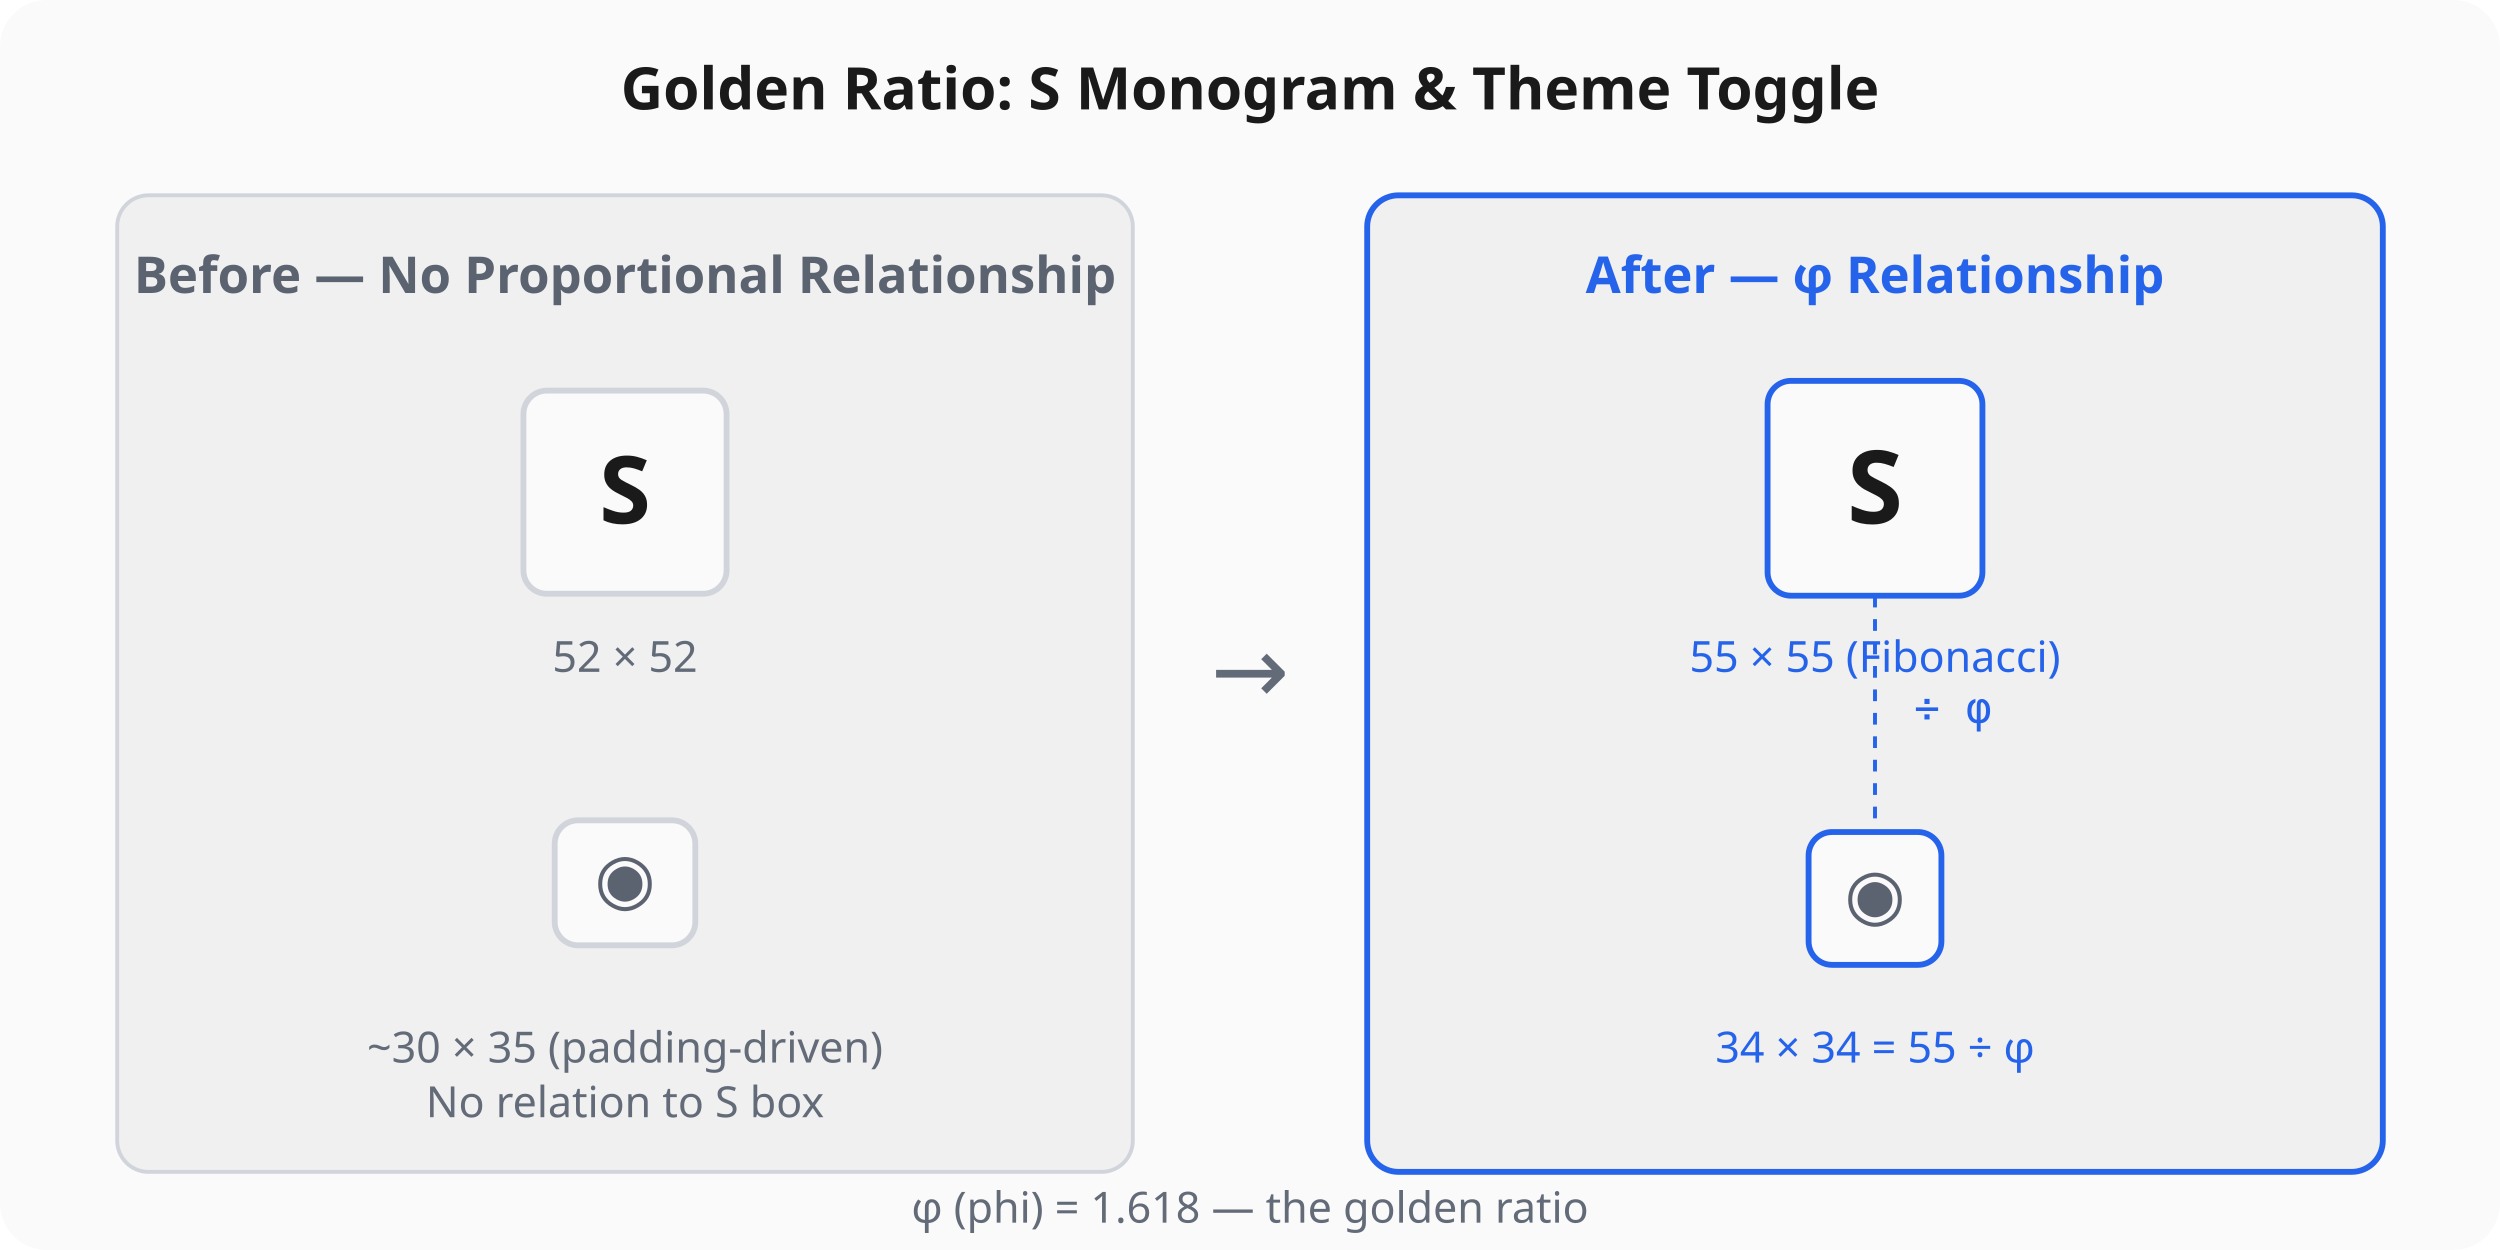
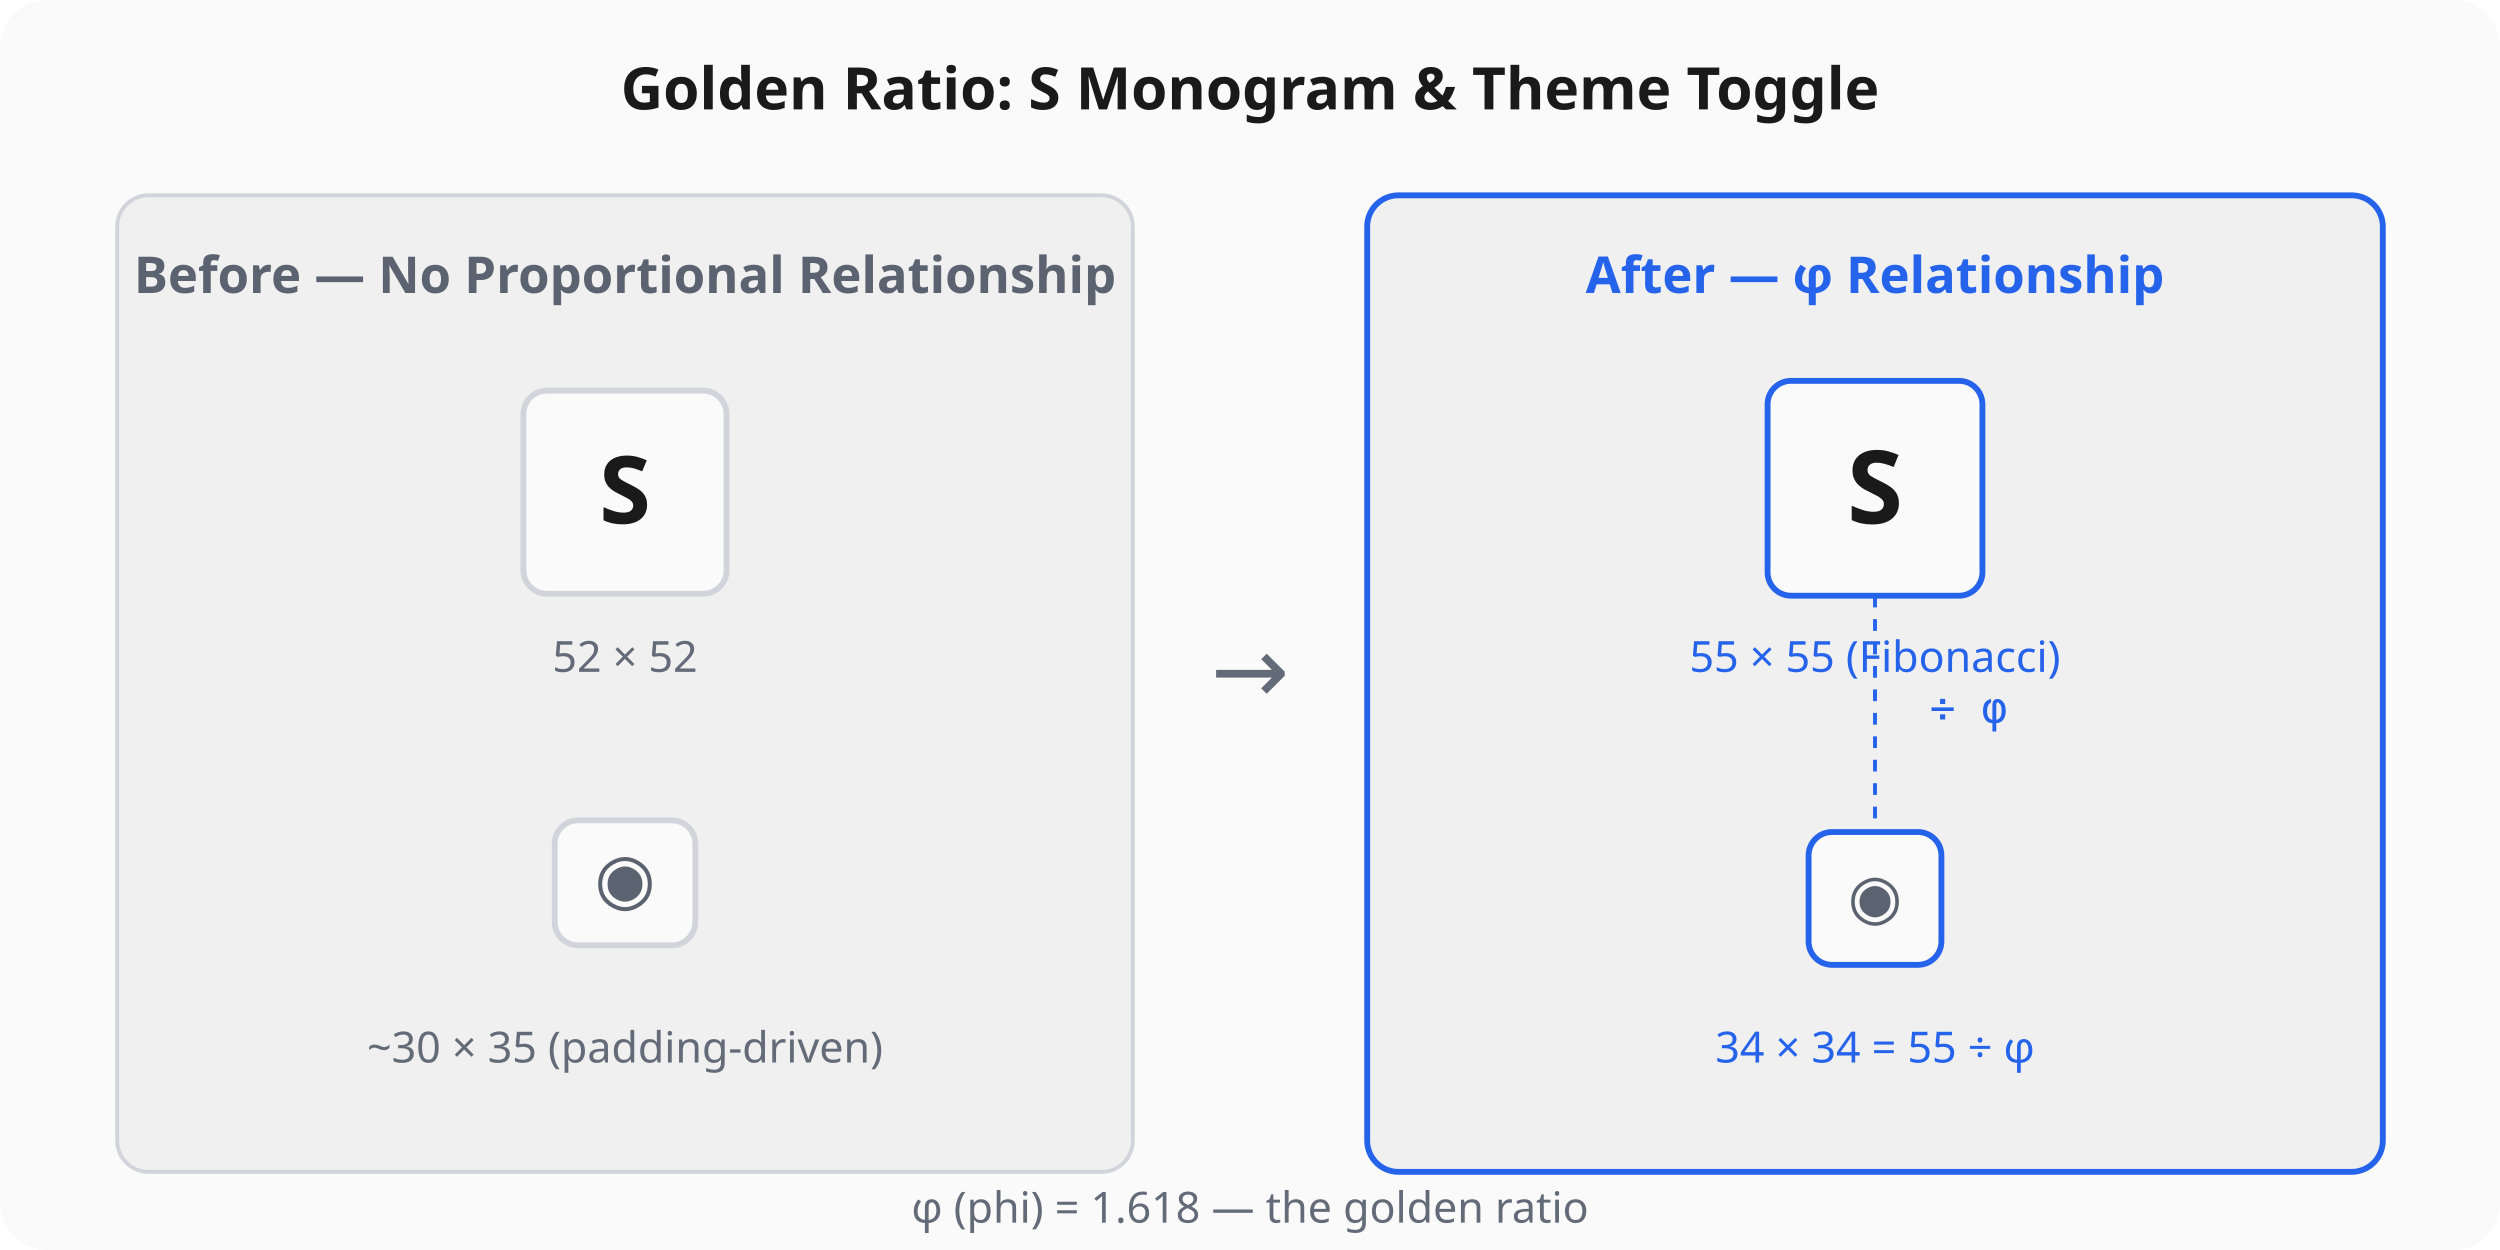
<svg xmlns="http://www.w3.org/2000/svg" width="640" height="320" viewBox="0 0 640 320">
-   <defs>
-     <style>
-       .bg { fill: #fafafa; }
-       .box-before { fill: #f0f0f0; stroke: #d1d5db; stroke-width: 1; }
-       .box-after { fill: #f0f0f0; stroke: #2563eb; stroke-width: 1.5; }
-       .cell { fill: #fafafa; stroke: #d1d5db; stroke-width: 1.5; }
-       .cell-accent { fill: #fafafa; stroke: #2563eb; stroke-width: 1.5; }
-       .title { fill: #1a1a1a; font-family: system-ui, sans-serif; font-size: 15px; font-weight: 700; text-anchor: middle; }
-       .label { fill: #5c6370; font-family: system-ui, sans-serif; font-size: 13px; font-weight: 600; text-anchor: middle; }
-       .label-after { fill: #2563eb; font-family: system-ui, sans-serif; font-size: 13px; font-weight: 600; text-anchor: middle; }
-       .s-char { fill: #1a1a1a; font-family: system-ui, sans-serif; font-size: 24px; font-weight: 700; text-anchor: middle; }
-       .s-char-after { fill: #1a1a1a; font-family: system-ui, sans-serif; font-size: 26px; font-weight: 700; text-anchor: middle; }
-       .toggle-char { fill: #5c6370; font-family: system-ui, sans-serif; font-size: 18px; text-anchor: middle; }
-       .dim { fill: #636b78; font-family: system-ui, sans-serif; font-size: 11px; text-anchor: middle; }
-       .accent-text { fill: #2563eb; font-family: system-ui, sans-serif; font-size: 11px; text-anchor: middle; }
-       .mono { fill: #2563eb; font-family: ui-monospace, monospace; font-size: 11px; text-anchor: start; }
-       .arrow { fill: #636b78; font-family: system-ui, sans-serif; font-size: 24px; text-anchor: middle; }
-       .line-phi { stroke: #2563eb; stroke-width: 1; stroke-dasharray: 3, 3; }
-       .footer { fill: #636b78; font-family: system-ui, sans-serif; font-size: 11px; text-anchor: middle; }
- 
-       @media (prefers-color-scheme: dark) {
-         .bg { fill: #18181b; }
-         .box-before { fill: #27272a; stroke: #3f3f46; }
-         .box-after { fill: #27272a; stroke: #60a5fa; }
-         .cell { fill: #18181b; stroke: #3f3f46; }
-         .cell-accent { fill: #18181b; stroke: #60a5fa; }
-         .title { fill: #e4e4e7; }
-         .label { fill: #a1a1aa; }
-         .label-after { fill: #60a5fa; }
-         .s-char { fill: #e4e4e7; }
-         .s-char-after { fill: #e4e4e7; }
-         .toggle-char { fill: #a1a1aa; }
-         .dim { fill: #8a8a94; }
-         .accent-text { fill: #60a5fa; }
-         .mono { fill: #60a5fa; }
-         .arrow { fill: #8a8a94; }
-         .line-phi { stroke: #60a5fa; }
-         .footer { fill: #8a8a94; }
-       }
-     </style>
-   </defs>
-   <rect class="bg" width="640" height="320" rx="12" />
-   <text x="320" y="28" class="title">Golden Ratio: S Monogram &amp; Theme Toggle</text>
-   <rect x="30" y="50" width="260" height="250" class="box-before" rx="8" />
-   <text x="160" y="75" class="label">Before — No Proportional Relationship</text>
-   <rect x="134" y="100" width="52" height="52" class="cell" rx="6" />
-   <text x="160" y="134" class="s-char">S</text>
-   <text x="160" y="172" class="dim">52 × 52</text>
-   <rect x="142" y="210" width="36" height="32" class="cell" rx="6" />
-   <text x="160" y="231" class="toggle-char">◉</text>
-   <text x="160" y="272" class="dim">~30 × 35 (padding-driven)</text>
-   <text x="160" y="286" class="dim">No relation to S box</text>
-   <text x="320" y="180" class="arrow">→</text>
-   <rect x="350" y="50" width="260" height="250" class="box-after" rx="8" />
-   <text x="480" y="75" class="label-after">After — φ Relationship</text>
-   <rect x="452.5" y="97.5" width="55" height="55" class="cell-accent" rx="6" />
-   <text x="480" y="134" class="s-char-after">S</text>
-   <text x="480" y="172" class="accent-text">55 × 55 (Fibonacci)</text>
-   <rect x="463" y="213" width="34" height="34" class="cell-accent" rx="6" />
-   <text x="480" y="235" class="toggle-char">◉</text>
-   <text x="480" y="272" class="accent-text">34 × 34 = 55 ÷ φ</text>
-   <line x1="480" y1="152.5" x2="480" y2="213" class="line-phi" />
-   <text x="490" y="185" class="mono">÷ φ</text>
-   <text x="320" y="313" class="footer">φ (phi) = 1.618 — the golden ratio</text>
+   <rect width="640" height="320" fill="#fafafa" rx="12" />
+   <text x="320" y="28" font-family="system-ui,sans-serif" font-size="15" font-weight="700" fill="#1a1a1a" text-anchor="middle">Golden Ratio: S Monogram &amp; Theme Toggle</text>
+   <rect x="30" y="50" width="260" height="250" fill="#f0f0f0" stroke="#d1d5db" stroke-width="1" rx="8" />
+   <text x="160" y="75" font-family="system-ui,sans-serif" font-size="13" font-weight="600" fill="#5c6370" text-anchor="middle">Before — No Proportional Relationship</text>
+   <rect x="134" y="100" width="52" height="52" fill="#fafafa" stroke="#d1d5db" stroke-width="1.5" rx="6" />
+   <text x="160" y="134" font-family="system-ui,sans-serif" font-size="24" font-weight="700" fill="#1a1a1a" text-anchor="middle">S</text>
+   <text x="160" y="172" font-family="system-ui,sans-serif" font-size="11" fill="#636b78" text-anchor="middle">52 × 52</text>
+   <rect x="142" y="210" width="36" height="32" fill="#fafafa" stroke="#d1d5db" stroke-width="1.5" rx="6" />
+   <text x="160" y="231" font-family="system-ui,sans-serif" font-size="18" fill="#5c6370" text-anchor="middle">◉</text>
+   <text x="160" y="272" font-family="system-ui,sans-serif" font-size="11" fill="#636b78" text-anchor="middle">~30 × 35 (padding-driven)</text>
+   <text x="320" y="180" font-family="system-ui,sans-serif" font-size="24" fill="#636b78" text-anchor="middle">→</text>
+   <rect x="350" y="50" width="260" height="250" fill="#f0f0f0" stroke="#2563eb" stroke-width="1.5" rx="8" />
+   <text x="480" y="75" font-family="system-ui,sans-serif" font-size="13" font-weight="600" fill="#2563eb" text-anchor="middle">After — φ Relationship</text>
+   <rect x="452.5" y="97.5" width="55" height="55" fill="#fafafa" stroke="#2563eb" stroke-width="1.5" rx="6" />
+   <text x="480" y="134" font-family="system-ui,sans-serif" font-size="26" font-weight="700" fill="#1a1a1a" text-anchor="middle">S</text>
+   <text x="480" y="172" font-family="system-ui,sans-serif" font-size="11" fill="#2563eb" text-anchor="middle">55 × 55 (Fibonacci)</text>
+   <rect x="463" y="213" width="34" height="34" fill="#fafafa" stroke="#2563eb" stroke-width="1.5" rx="6" />
+   <text x="480" y="235" font-family="system-ui,sans-serif" font-size="16" fill="#5c6370" text-anchor="middle">◉</text>
+   <text x="480" y="272" font-family="system-ui,sans-serif" font-size="11" fill="#2563eb" text-anchor="middle">34 × 34 = 55 ÷ φ</text>
+   <line x1="480" y1="152.5" x2="480" y2="213" stroke="#2563eb" stroke-width="1" stroke-dasharray="3,3" />
+   <text x="494" y="185" font-family="ui-monospace,monospace" font-size="11" fill="#2563eb" text-anchor="start">÷ φ</text>
+   <text x="320" y="313" font-family="system-ui,sans-serif" font-size="11" fill="#636b78" text-anchor="middle">φ (phi) = 1.618 — the golden ratio</text>
+   <style>
+     @media (prefers-color-scheme: dark) {
+       rect:first-child { fill: #18181b; }
+       text:first-child { fill: #e4e4e7; }
+       rect:nth-child(3) { fill: #27272a; stroke: #3f3f46; }
+       rect:nth-child(5) { fill: #18181b; stroke: #3f3f46; }
+       rect:nth-child(8) { fill: #18181b; stroke: #3f3f46; }
+       rect:nth-child(13) { fill: #27272a; stroke: #60a5fa; }
+       rect:nth-child(15) { fill: #18181b; stroke: #60a5fa; }
+       rect:nth-child(18) { fill: #18181b; stroke: #60a5fa; }
+       text[fill="#1a1a1a"] { fill: #e4e4e7; }
+       text[fill="#5c6370"] { fill: #a1a1aa; }
+       text[fill="#636b78"] { fill: #8a8a94; }
+       text[fill="#2563eb"] { fill: #60a5fa; }
+       line { stroke: #60a5fa; }
+     }
+   </style>
</svg>
